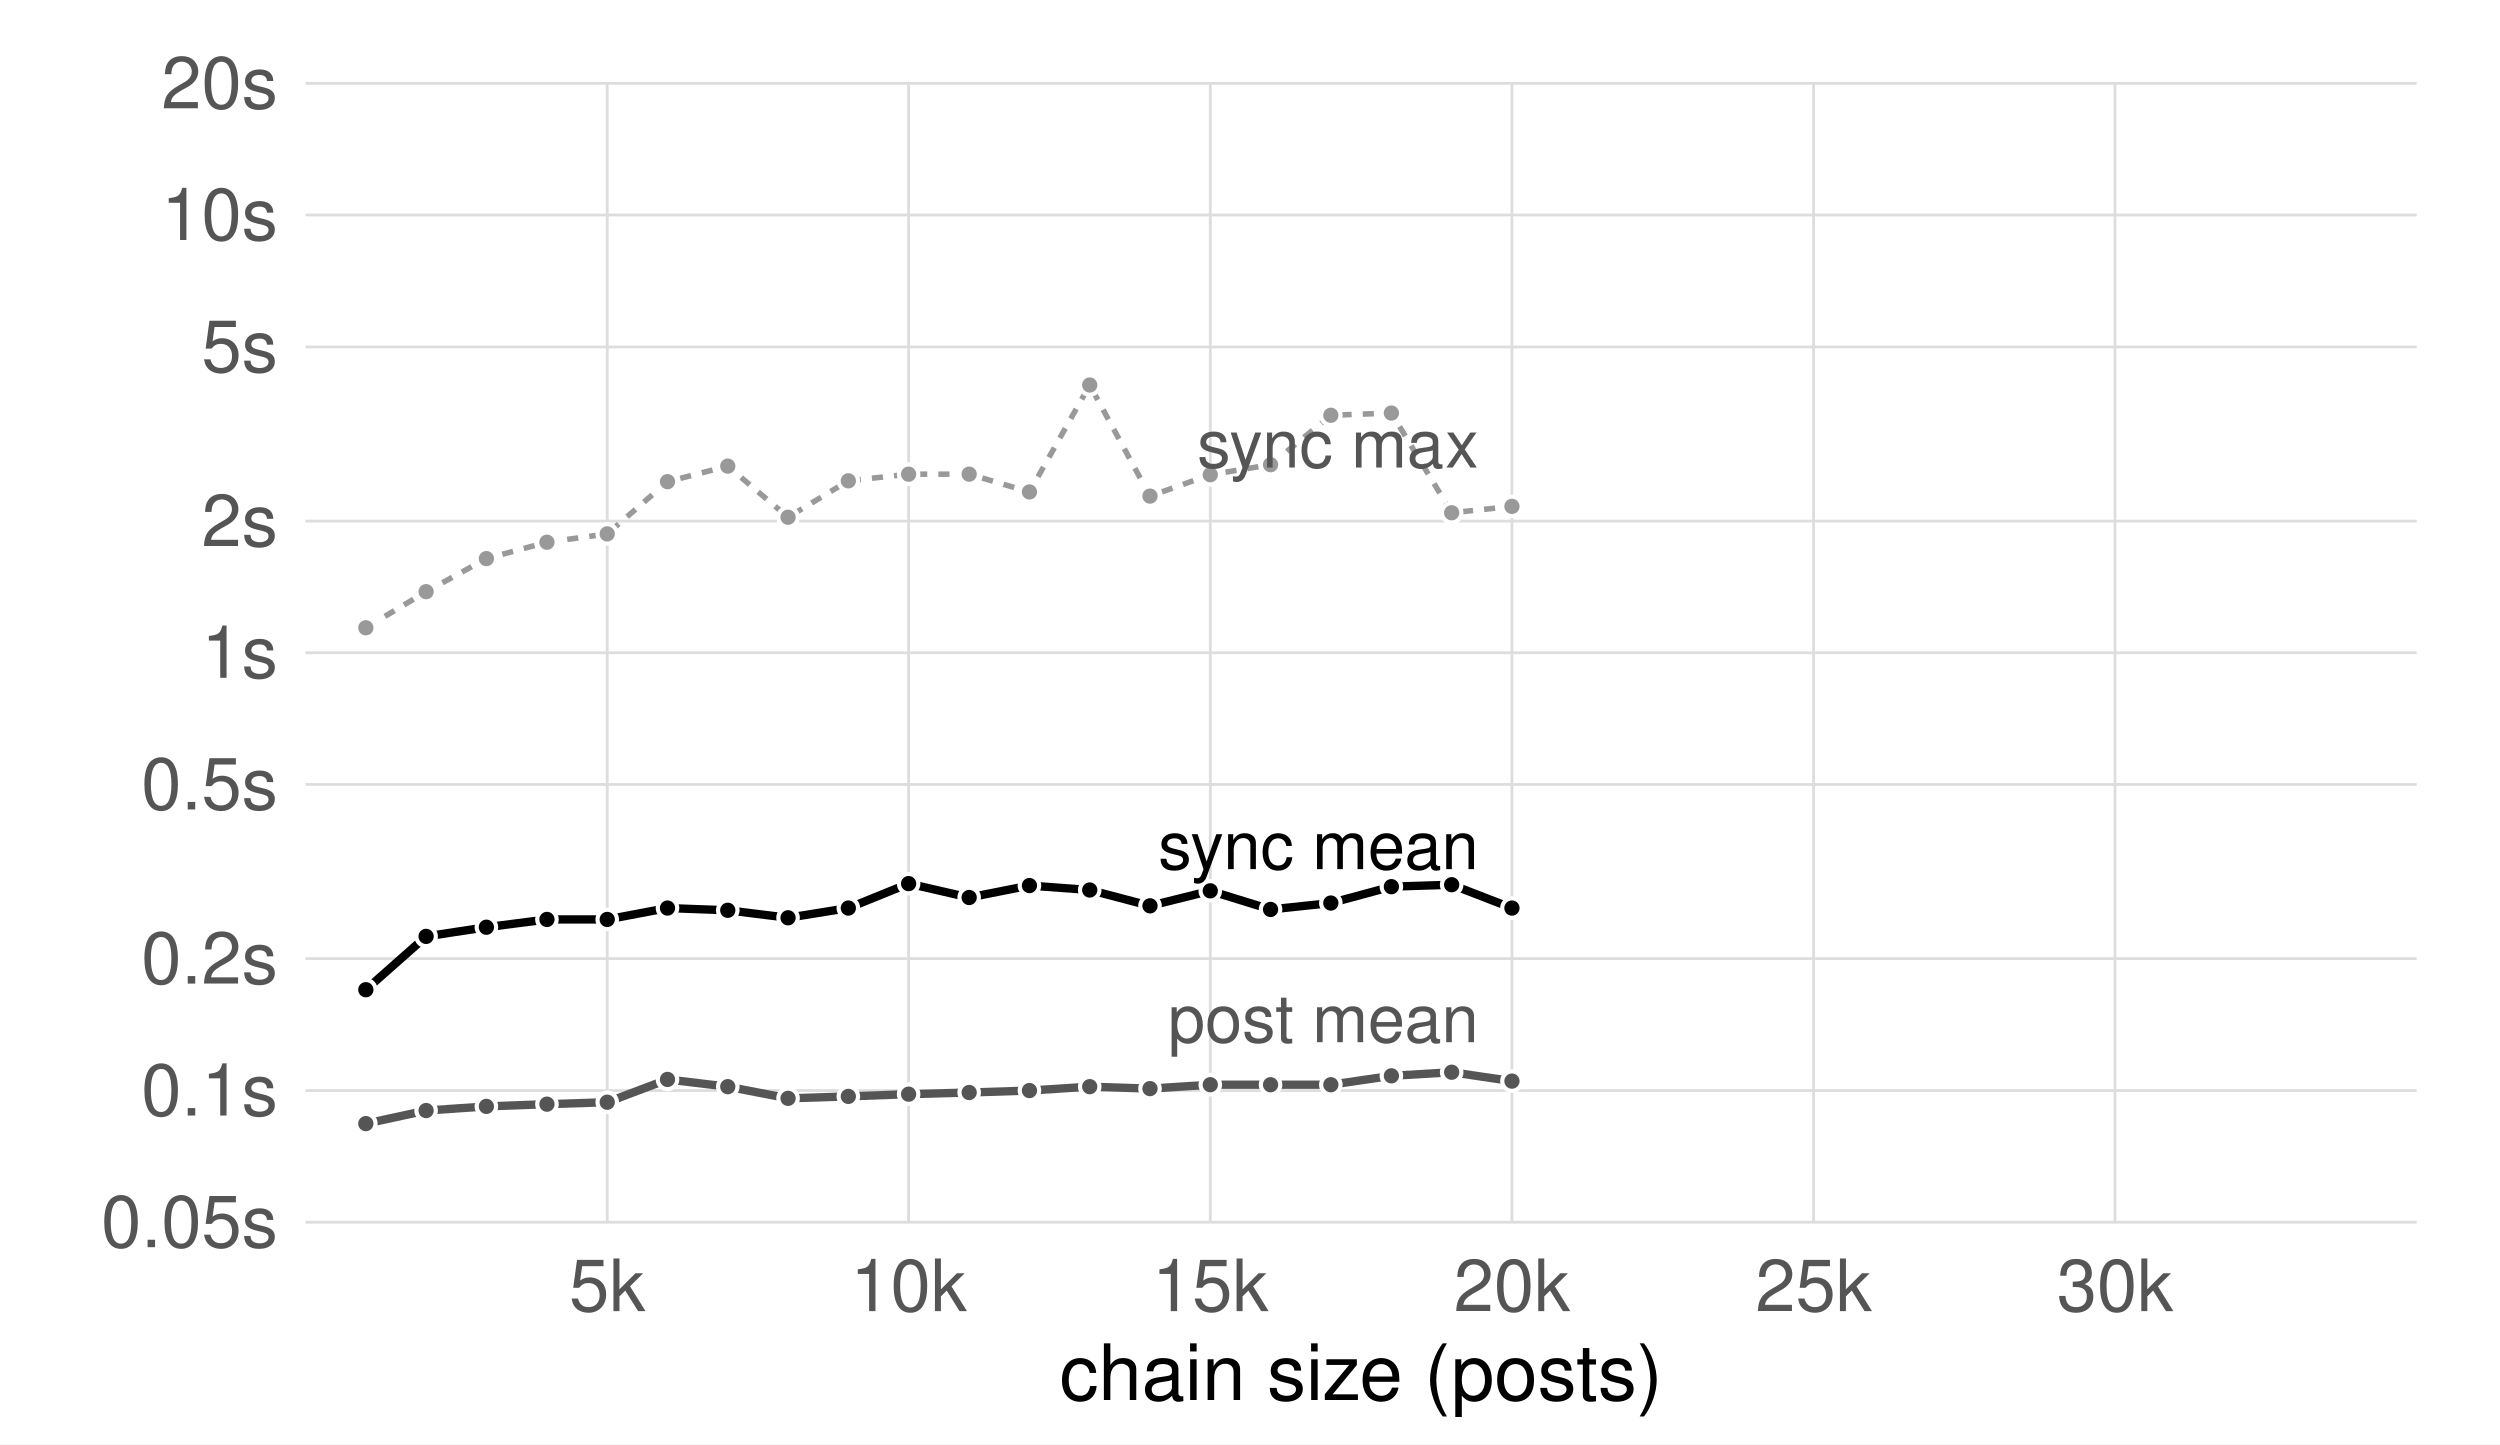
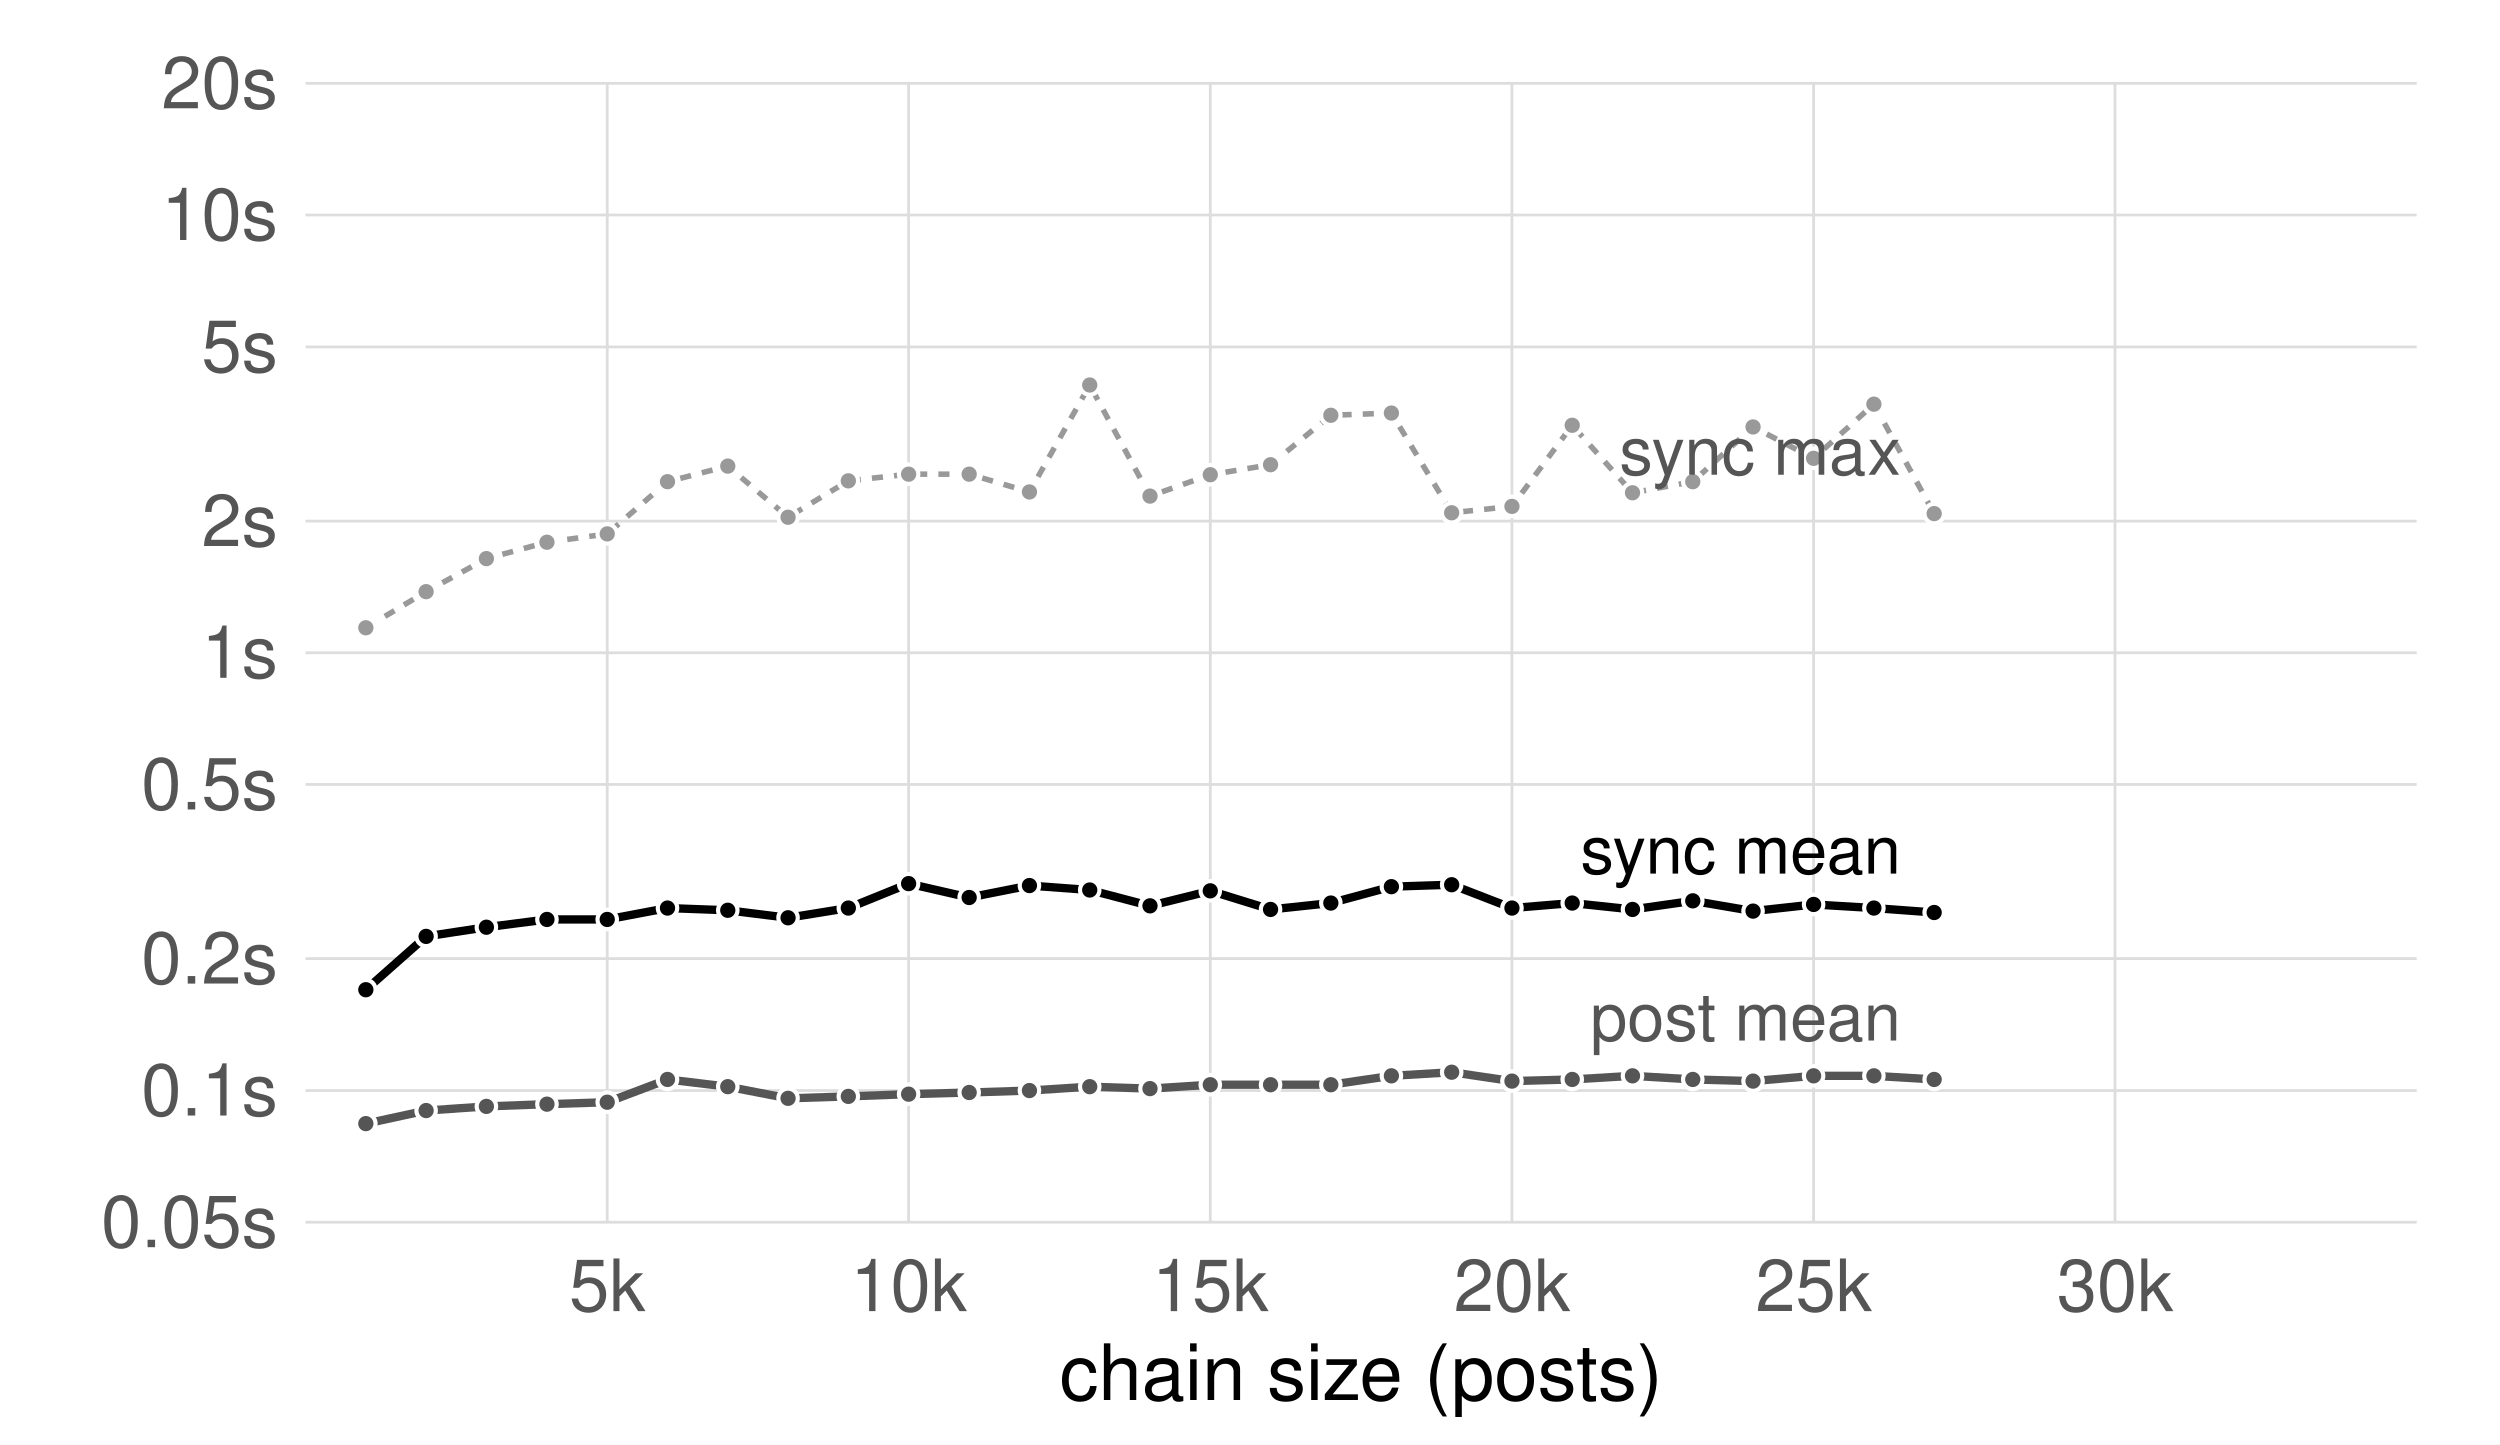
<svg xmlns="http://www.w3.org/2000/svg" width="900" height="520" viewBox="0 0 900 520">
  <rect width="900" height="520" fill="#ffffff" />
  <line x1="110" x2="870" y1="440.0" y2="440.0" stroke="#dddddd" />
  <text x="100.0" y="449.0" font-family="Helvetica, Arial, sans-serif" font-size="26" text-anchor="end" fill="#555555">0.05s</text>
  <line x1="110" x2="870" y1="392.6" y2="392.6" stroke="#dddddd" />
  <text x="100.0" y="401.6" font-family="Helvetica, Arial, sans-serif" font-size="26" text-anchor="end" fill="#555555">0.1s</text>
  <line x1="110" x2="870" y1="345.1" y2="345.1" stroke="#dddddd" />
  <text x="100.0" y="354.1" font-family="Helvetica, Arial, sans-serif" font-size="26" text-anchor="end" fill="#555555">0.2s</text>
  <line x1="110" x2="870" y1="282.4" y2="282.4" stroke="#dddddd" />
  <text x="100.0" y="291.4" font-family="Helvetica, Arial, sans-serif" font-size="26" text-anchor="end" fill="#555555">0.5s</text>
  <line x1="110" x2="870" y1="235.0" y2="235.0" stroke="#dddddd" />
  <text x="100.0" y="244.0" font-family="Helvetica, Arial, sans-serif" font-size="26" text-anchor="end" fill="#555555">1s</text>
  <line x1="110" x2="870" y1="187.6" y2="187.6" stroke="#dddddd" />
  <text x="100.0" y="196.6" font-family="Helvetica, Arial, sans-serif" font-size="26" text-anchor="end" fill="#555555">2s</text>
  <line x1="110" x2="870" y1="124.9" y2="124.9" stroke="#dddddd" />
  <text x="100.0" y="133.9" font-family="Helvetica, Arial, sans-serif" font-size="26" text-anchor="end" fill="#555555">5s</text>
  <line x1="110" x2="870" y1="77.4" y2="77.4" stroke="#dddddd" />
  <text x="100.0" y="86.4" font-family="Helvetica, Arial, sans-serif" font-size="26" text-anchor="end" fill="#555555">10s</text>
  <line x1="110" x2="870" y1="30.0" y2="30.0" stroke="#dddddd" />
  <text x="100.0" y="39.0" font-family="Helvetica, Arial, sans-serif" font-size="26" text-anchor="end" fill="#555555">20s</text>
  <line y1="30" y2="440" x1="218.6" x2="218.6" stroke="#dddddd" />
  <text x="218.6" y="472.0" font-family="Helvetica, Arial, sans-serif" font-size="26" text-anchor="middle" fill="#555555">5k</text>
  <line y1="30" y2="440" x1="327.1" x2="327.1" stroke="#dddddd" />
  <text x="327.1" y="472.0" font-family="Helvetica, Arial, sans-serif" font-size="26" text-anchor="middle" fill="#555555">10k</text>
  <line y1="30" y2="440" x1="435.7" x2="435.7" stroke="#dddddd" />
  <text x="435.7" y="472.0" font-family="Helvetica, Arial, sans-serif" font-size="26" text-anchor="middle" fill="#555555">15k</text>
  <line y1="30" y2="440" x1="544.3" x2="544.3" stroke="#dddddd" />
  <text x="544.3" y="472.0" font-family="Helvetica, Arial, sans-serif" font-size="26" text-anchor="middle" fill="#555555">20k</text>
  <line y1="30" y2="440" x1="652.9" x2="652.9" stroke="#dddddd" />
  <text x="652.9" y="472.0" font-family="Helvetica, Arial, sans-serif" font-size="26" text-anchor="middle" fill="#555555">25k</text>
  <line y1="30" y2="440" x1="761.4" x2="761.4" stroke="#dddddd" />
  <text x="761.4" y="472.0" font-family="Helvetica, Arial, sans-serif" font-size="26" text-anchor="middle" fill="#555555">30k</text>
  <text x="490.0" y="504.0" font-family="Helvetica, Arial, sans-serif" font-size="28" text-anchor="middle" fill="#000000">chain size (posts)</text>
-   <polyline fill="none" stroke="#999999" stroke-width="2" stroke-dasharray="4 4" points="131.7,226.0 153.4,213.0 175.1,201.1 196.9,195.2 218.6,192.2 240.3,173.4 262.0,167.8 283.7,186.2 305.4,173.1 327.1,170.7 348.9,170.7 370.6,177.1 392.3,138.6 414.0,178.6 435.7,170.9 457.4,167.3 479.1,149.5 500.9,148.7 522.6,184.6 544.3,182.3" />
+   <polyline fill="none" stroke="#999999" stroke-width="2" stroke-dasharray="4 4" points="131.7,226.0 153.4,213.0 175.1,201.1 196.9,195.2 218.6,192.2 240.3,173.4 262.0,167.8 283.7,186.2 305.4,173.1 327.1,170.7 348.9,170.7 370.6,177.1 392.3,138.6 414.0,178.6 435.7,170.9 457.4,167.3 479.1,149.5 500.9,148.7 522.6,184.6 544.3,182.3 566.0,153.1 587.7,177.4 609.4,173.4 631.1,153.7 652.9,165.0 674.6,145.5 696.3,184.9" />
  <circle cx="131.7" cy="226.0" r="3.5" fill="#999999" stroke="#ffffff" stroke-width="1.5" />
  <circle cx="153.4" cy="213.0" r="3.5" fill="#999999" stroke="#ffffff" stroke-width="1.5" />
  <circle cx="175.1" cy="201.1" r="3.5" fill="#999999" stroke="#ffffff" stroke-width="1.5" />
  <circle cx="196.9" cy="195.2" r="3.5" fill="#999999" stroke="#ffffff" stroke-width="1.5" />
  <circle cx="218.6" cy="192.2" r="3.5" fill="#999999" stroke="#ffffff" stroke-width="1.5" />
  <circle cx="240.3" cy="173.4" r="3.5" fill="#999999" stroke="#ffffff" stroke-width="1.5" />
  <circle cx="262.0" cy="167.8" r="3.5" fill="#999999" stroke="#ffffff" stroke-width="1.5" />
  <circle cx="283.7" cy="186.2" r="3.5" fill="#999999" stroke="#ffffff" stroke-width="1.5" />
  <circle cx="305.4" cy="173.1" r="3.5" fill="#999999" stroke="#ffffff" stroke-width="1.5" />
  <circle cx="327.1" cy="170.7" r="3.5" fill="#999999" stroke="#ffffff" stroke-width="1.5" />
  <circle cx="348.9" cy="170.7" r="3.5" fill="#999999" stroke="#ffffff" stroke-width="1.5" />
  <circle cx="370.6" cy="177.1" r="3.5" fill="#999999" stroke="#ffffff" stroke-width="1.5" />
  <circle cx="392.3" cy="138.6" r="3.5" fill="#999999" stroke="#ffffff" stroke-width="1.5" />
  <circle cx="414.0" cy="178.6" r="3.5" fill="#999999" stroke="#ffffff" stroke-width="1.5" />
  <circle cx="435.7" cy="170.9" r="3.5" fill="#999999" stroke="#ffffff" stroke-width="1.5" />
  <circle cx="457.4" cy="167.3" r="3.5" fill="#999999" stroke="#ffffff" stroke-width="1.5" />
  <circle cx="479.1" cy="149.5" r="3.5" fill="#999999" stroke="#ffffff" stroke-width="1.5" />
  <circle cx="500.9" cy="148.7" r="3.5" fill="#999999" stroke="#ffffff" stroke-width="1.5" />
  <circle cx="522.6" cy="184.6" r="3.5" fill="#999999" stroke="#ffffff" stroke-width="1.5" />
  <circle cx="544.3" cy="182.3" r="3.5" fill="#999999" stroke="#ffffff" stroke-width="1.5" />
-   <text x="532.3" y="168.3" font-family="Helvetica, Arial, sans-serif" font-size="24" text-anchor="end" fill="#555555">sync max</text>
-   <polyline fill="none" stroke="#000000" stroke-width="3" points="131.7,356.3 153.4,337.1 175.1,333.8 196.9,331.0 218.6,331.0 240.3,326.9 262.0,327.7 283.7,330.4 305.4,326.9 327.1,318.1 348.9,323.1 370.6,318.8 392.3,320.4 414.0,326.1 435.7,320.7 457.4,327.4 479.1,325.1 500.9,319.2 522.6,318.5 544.3,326.9" />
+   <circle cx="566.0" cy="153.1" r="3.5" fill="#999999" stroke="#ffffff" stroke-width="1.5" />
+   <circle cx="587.7" cy="177.4" r="3.5" fill="#999999" stroke="#ffffff" stroke-width="1.5" />
+   <circle cx="609.4" cy="173.4" r="3.5" fill="#999999" stroke="#ffffff" stroke-width="1.5" />
+   <circle cx="631.1" cy="153.7" r="3.5" fill="#999999" stroke="#ffffff" stroke-width="1.5" />
+   <circle cx="652.9" cy="165.0" r="3.5" fill="#999999" stroke="#ffffff" stroke-width="1.5" />
+   <circle cx="674.6" cy="145.5" r="3.5" fill="#999999" stroke="#ffffff" stroke-width="1.5" />
+   <circle cx="696.3" cy="184.9" r="3.5" fill="#999999" stroke="#ffffff" stroke-width="1.5" />
+   <text x="684.3" y="170.9" font-family="Helvetica, Arial, sans-serif" font-size="24" text-anchor="end" fill="#555555">sync max</text>
+   <polyline fill="none" stroke="#000000" stroke-width="3" points="131.7,356.3 153.4,337.1 175.1,333.8 196.9,331.0 218.6,331.0 240.3,326.9 262.0,327.7 283.7,330.4 305.4,326.9 327.1,318.1 348.9,323.1 370.6,318.8 392.3,320.4 414.0,326.1 435.7,320.7 457.4,327.4 479.1,325.1 500.9,319.2 522.6,318.5 544.3,326.9 566.0,325.1 587.7,327.4 609.4,324.3 631.1,328.0 652.9,325.6 674.6,326.9 696.3,328.5" />
  <circle cx="131.7" cy="356.3" r="3.5" fill="#000000" stroke="#ffffff" stroke-width="1.5" />
  <circle cx="153.4" cy="337.1" r="3.5" fill="#000000" stroke="#ffffff" stroke-width="1.5" />
  <circle cx="175.1" cy="333.8" r="3.5" fill="#000000" stroke="#ffffff" stroke-width="1.5" />
  <circle cx="196.9" cy="331.0" r="3.5" fill="#000000" stroke="#ffffff" stroke-width="1.5" />
  <circle cx="218.6" cy="331.0" r="3.5" fill="#000000" stroke="#ffffff" stroke-width="1.5" />
  <circle cx="240.3" cy="326.9" r="3.5" fill="#000000" stroke="#ffffff" stroke-width="1.5" />
  <circle cx="262.0" cy="327.7" r="3.5" fill="#000000" stroke="#ffffff" stroke-width="1.5" />
  <circle cx="283.7" cy="330.4" r="3.5" fill="#000000" stroke="#ffffff" stroke-width="1.5" />
  <circle cx="305.4" cy="326.9" r="3.5" fill="#000000" stroke="#ffffff" stroke-width="1.5" />
  <circle cx="327.1" cy="318.1" r="3.5" fill="#000000" stroke="#ffffff" stroke-width="1.5" />
  <circle cx="348.9" cy="323.1" r="3.5" fill="#000000" stroke="#ffffff" stroke-width="1.5" />
  <circle cx="370.6" cy="318.8" r="3.5" fill="#000000" stroke="#ffffff" stroke-width="1.5" />
  <circle cx="392.3" cy="320.4" r="3.5" fill="#000000" stroke="#ffffff" stroke-width="1.5" />
  <circle cx="414.0" cy="326.1" r="3.5" fill="#000000" stroke="#ffffff" stroke-width="1.5" />
  <circle cx="435.7" cy="320.7" r="3.5" fill="#000000" stroke="#ffffff" stroke-width="1.5" />
  <circle cx="457.4" cy="327.4" r="3.5" fill="#000000" stroke="#ffffff" stroke-width="1.5" />
  <circle cx="479.1" cy="325.1" r="3.5" fill="#000000" stroke="#ffffff" stroke-width="1.5" />
  <circle cx="500.9" cy="319.2" r="3.5" fill="#000000" stroke="#ffffff" stroke-width="1.5" />
  <circle cx="522.6" cy="318.5" r="3.5" fill="#000000" stroke="#ffffff" stroke-width="1.5" />
  <circle cx="544.3" cy="326.9" r="3.5" fill="#000000" stroke="#ffffff" stroke-width="1.5" />
-   <text x="532.3" y="312.9" font-family="Helvetica, Arial, sans-serif" font-size="24" text-anchor="end" fill="#000000">sync mean</text>
-   <polyline fill="none" stroke="#555555" stroke-width="3" points="131.7,404.5 153.4,399.8 175.1,398.3 196.9,397.5 218.6,396.8 240.3,388.6 262.0,391.2 283.7,395.4 305.4,394.7 327.1,393.9 348.9,393.3 370.6,392.6 392.3,391.2 414.0,391.9 435.7,390.5 457.4,390.5 479.1,390.5 500.9,387.3 522.6,386.0 544.3,389.2" />
+   <circle cx="566.0" cy="325.1" r="3.5" fill="#000000" stroke="#ffffff" stroke-width="1.5" />
+   <circle cx="587.7" cy="327.4" r="3.5" fill="#000000" stroke="#ffffff" stroke-width="1.5" />
+   <circle cx="609.4" cy="324.3" r="3.5" fill="#000000" stroke="#ffffff" stroke-width="1.5" />
+   <circle cx="631.1" cy="328.0" r="3.5" fill="#000000" stroke="#ffffff" stroke-width="1.5" />
+   <circle cx="652.9" cy="325.6" r="3.5" fill="#000000" stroke="#ffffff" stroke-width="1.5" />
+   <circle cx="674.6" cy="326.9" r="3.5" fill="#000000" stroke="#ffffff" stroke-width="1.5" />
+   <circle cx="696.3" cy="328.5" r="3.5" fill="#000000" stroke="#ffffff" stroke-width="1.5" />
+   <text x="684.3" y="314.5" font-family="Helvetica, Arial, sans-serif" font-size="24" text-anchor="end" fill="#000000">sync mean</text>
+   <polyline fill="none" stroke="#555555" stroke-width="3" points="131.7,404.5 153.4,399.8 175.1,398.3 196.9,397.5 218.6,396.8 240.3,388.6 262.0,391.2 283.7,395.4 305.4,394.7 327.1,393.9 348.9,393.3 370.6,392.6 392.3,391.2 414.0,391.9 435.7,390.5 457.4,390.5 479.1,390.5 500.9,387.3 522.6,386.0 544.3,389.2 566.0,388.6 587.7,387.3 609.4,388.6 631.1,389.2 652.9,387.3 674.6,387.3 696.3,388.6" />
  <circle cx="131.7" cy="404.5" r="3.5" fill="#555555" stroke="#ffffff" stroke-width="1.5" />
  <circle cx="153.4" cy="399.8" r="3.5" fill="#555555" stroke="#ffffff" stroke-width="1.5" />
  <circle cx="175.1" cy="398.3" r="3.5" fill="#555555" stroke="#ffffff" stroke-width="1.5" />
  <circle cx="196.9" cy="397.5" r="3.5" fill="#555555" stroke="#ffffff" stroke-width="1.5" />
  <circle cx="218.6" cy="396.8" r="3.5" fill="#555555" stroke="#ffffff" stroke-width="1.5" />
  <circle cx="240.3" cy="388.6" r="3.5" fill="#555555" stroke="#ffffff" stroke-width="1.5" />
  <circle cx="262.0" cy="391.2" r="3.5" fill="#555555" stroke="#ffffff" stroke-width="1.5" />
  <circle cx="283.7" cy="395.4" r="3.5" fill="#555555" stroke="#ffffff" stroke-width="1.5" />
  <circle cx="305.4" cy="394.7" r="3.5" fill="#555555" stroke="#ffffff" stroke-width="1.5" />
  <circle cx="327.1" cy="393.9" r="3.5" fill="#555555" stroke="#ffffff" stroke-width="1.5" />
  <circle cx="348.9" cy="393.3" r="3.5" fill="#555555" stroke="#ffffff" stroke-width="1.5" />
  <circle cx="370.6" cy="392.6" r="3.5" fill="#555555" stroke="#ffffff" stroke-width="1.5" />
  <circle cx="392.3" cy="391.2" r="3.5" fill="#555555" stroke="#ffffff" stroke-width="1.5" />
  <circle cx="414.0" cy="391.9" r="3.5" fill="#555555" stroke="#ffffff" stroke-width="1.5" />
  <circle cx="435.7" cy="390.5" r="3.5" fill="#555555" stroke="#ffffff" stroke-width="1.5" />
  <circle cx="457.4" cy="390.5" r="3.5" fill="#555555" stroke="#ffffff" stroke-width="1.5" />
  <circle cx="479.1" cy="390.5" r="3.5" fill="#555555" stroke="#ffffff" stroke-width="1.5" />
  <circle cx="500.9" cy="387.3" r="3.5" fill="#555555" stroke="#ffffff" stroke-width="1.5" />
  <circle cx="522.6" cy="386.0" r="3.5" fill="#555555" stroke="#ffffff" stroke-width="1.5" />
  <circle cx="544.3" cy="389.2" r="3.5" fill="#555555" stroke="#ffffff" stroke-width="1.5" />
-   <text x="532.3" y="375.2" font-family="Helvetica, Arial, sans-serif" font-size="24" text-anchor="end" fill="#555555">post mean</text>
+   <circle cx="566.0" cy="388.6" r="3.5" fill="#555555" stroke="#ffffff" stroke-width="1.5" />
+   <circle cx="587.7" cy="387.3" r="3.5" fill="#555555" stroke="#ffffff" stroke-width="1.5" />
+   <circle cx="609.4" cy="388.6" r="3.5" fill="#555555" stroke="#ffffff" stroke-width="1.5" />
+   <circle cx="631.1" cy="389.2" r="3.5" fill="#555555" stroke="#ffffff" stroke-width="1.5" />
+   <circle cx="652.9" cy="387.3" r="3.5" fill="#555555" stroke="#ffffff" stroke-width="1.5" />
+   <circle cx="674.6" cy="387.3" r="3.5" fill="#555555" stroke="#ffffff" stroke-width="1.5" />
+   <circle cx="696.3" cy="388.6" r="3.5" fill="#555555" stroke="#ffffff" stroke-width="1.5" />
+   <text x="684.3" y="374.6" font-family="Helvetica, Arial, sans-serif" font-size="24" text-anchor="end" fill="#555555">post mean</text>
</svg>
